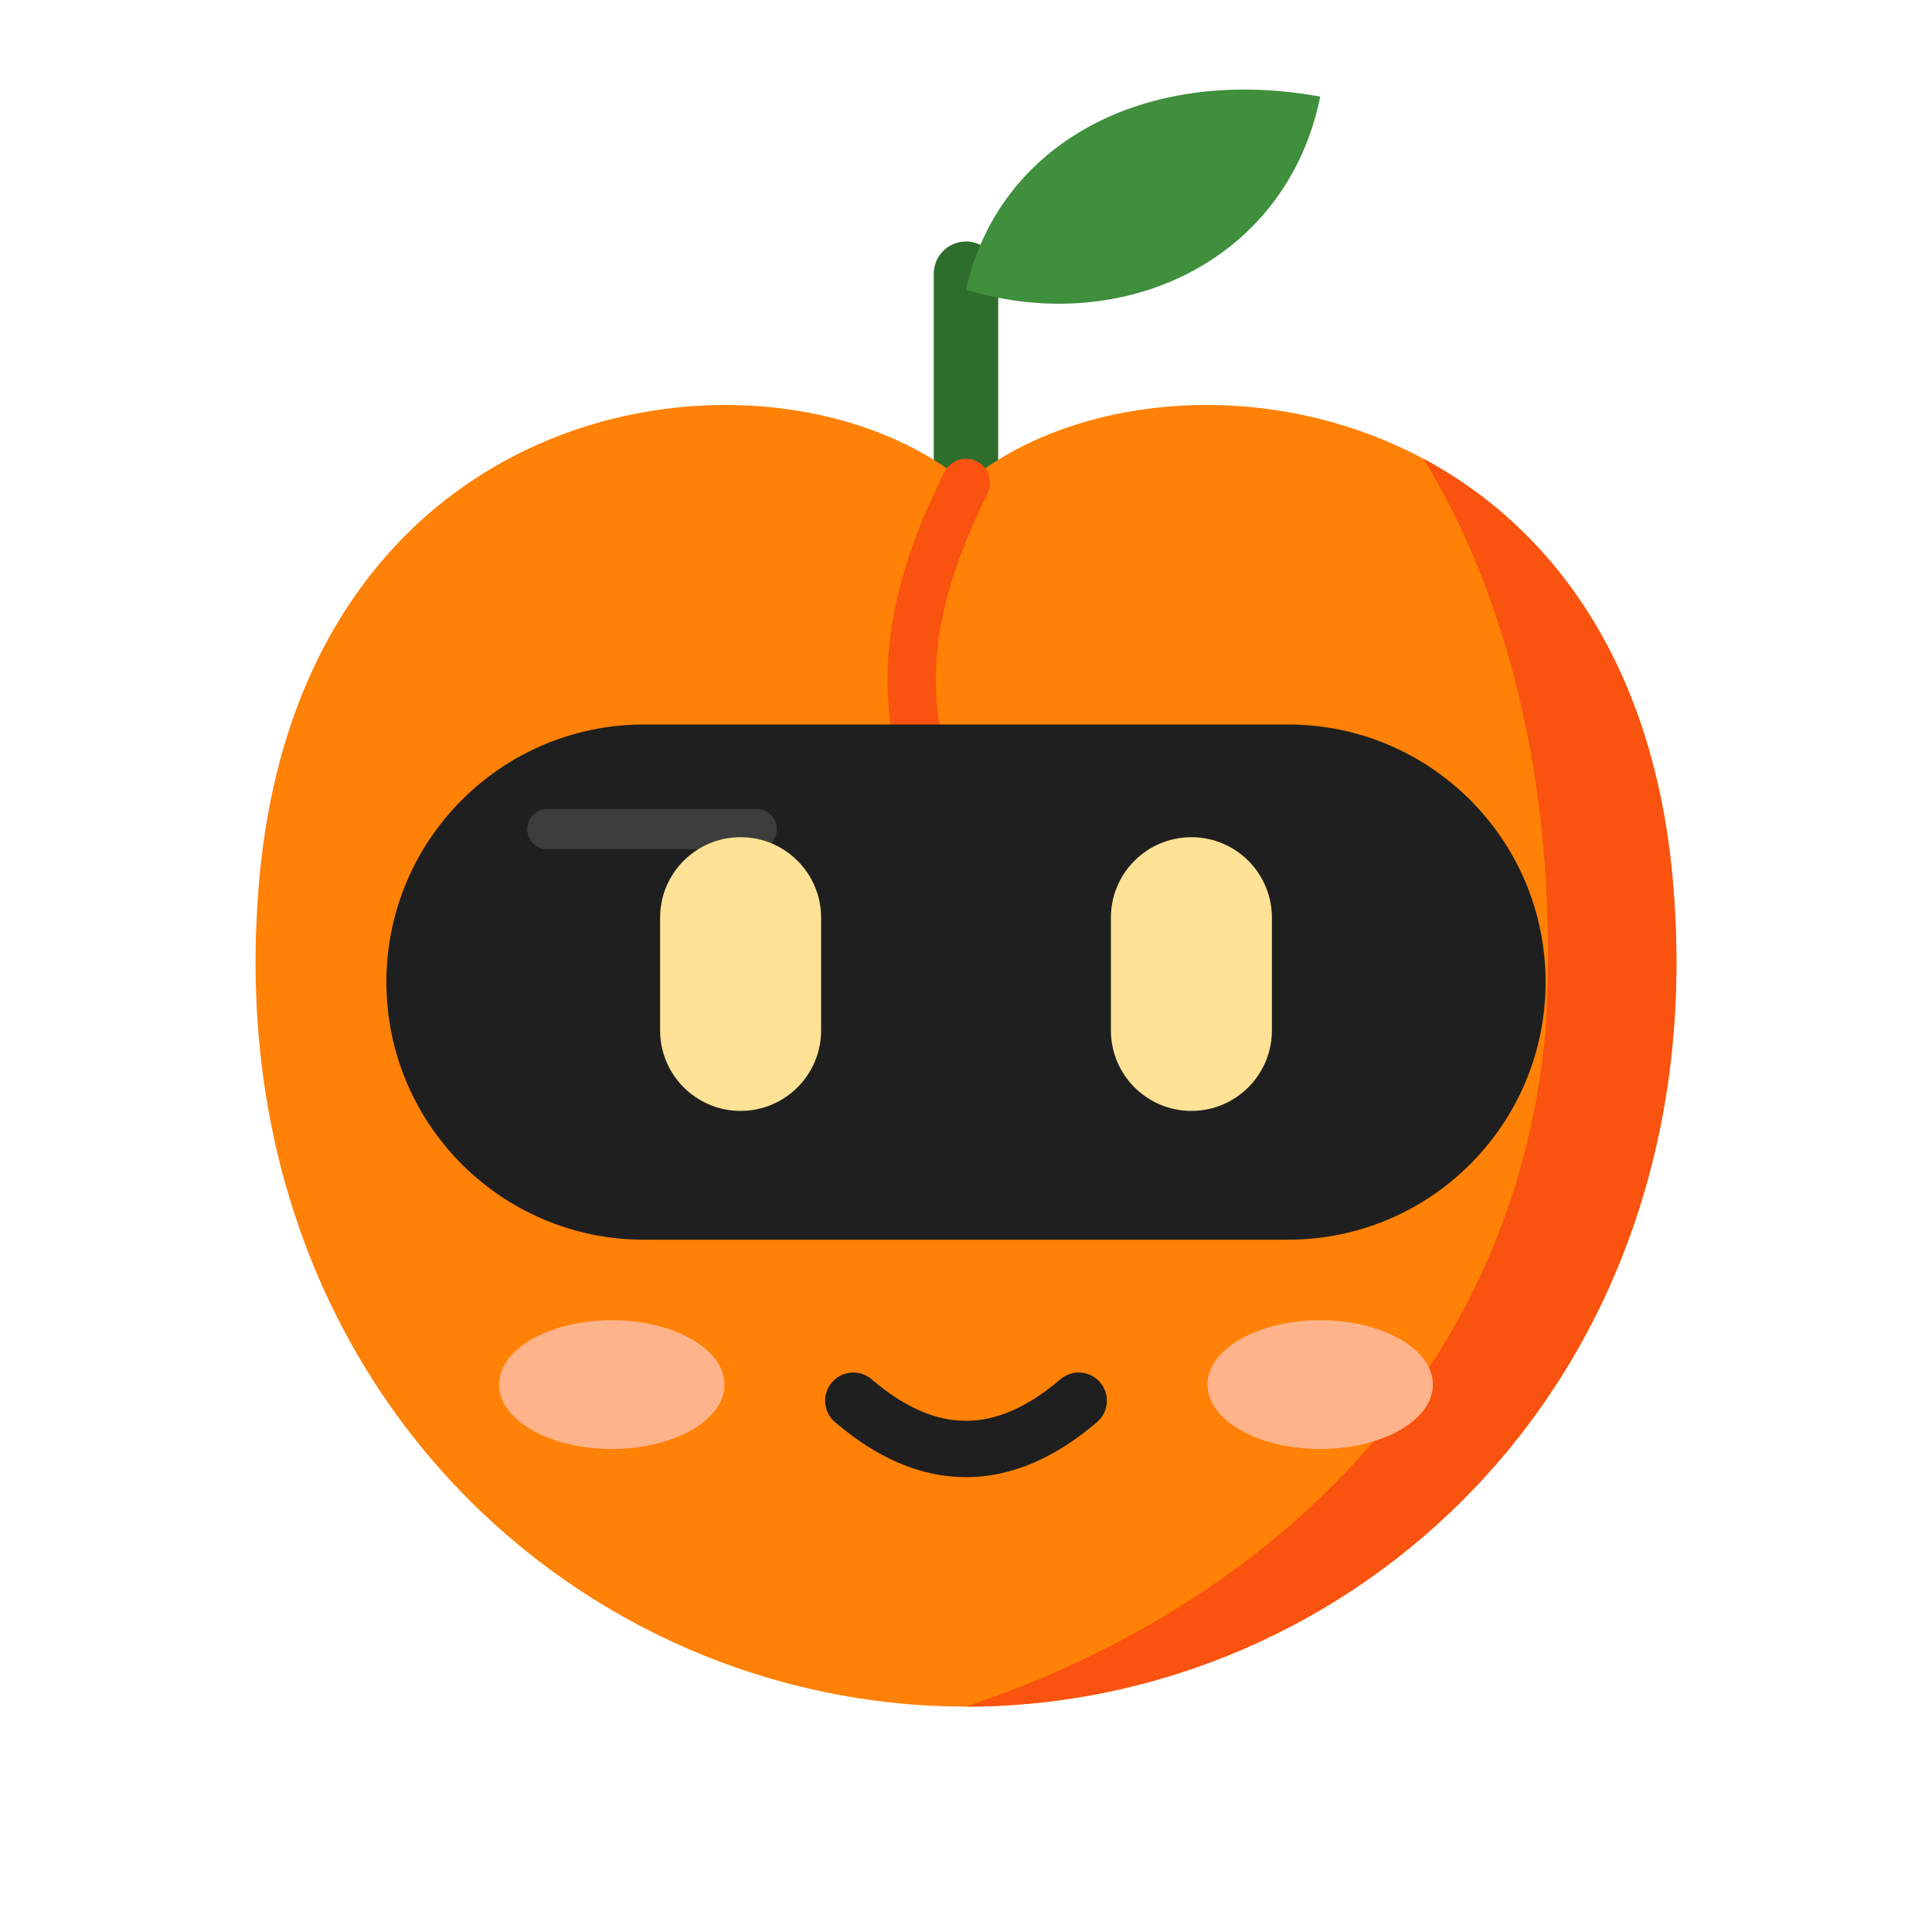
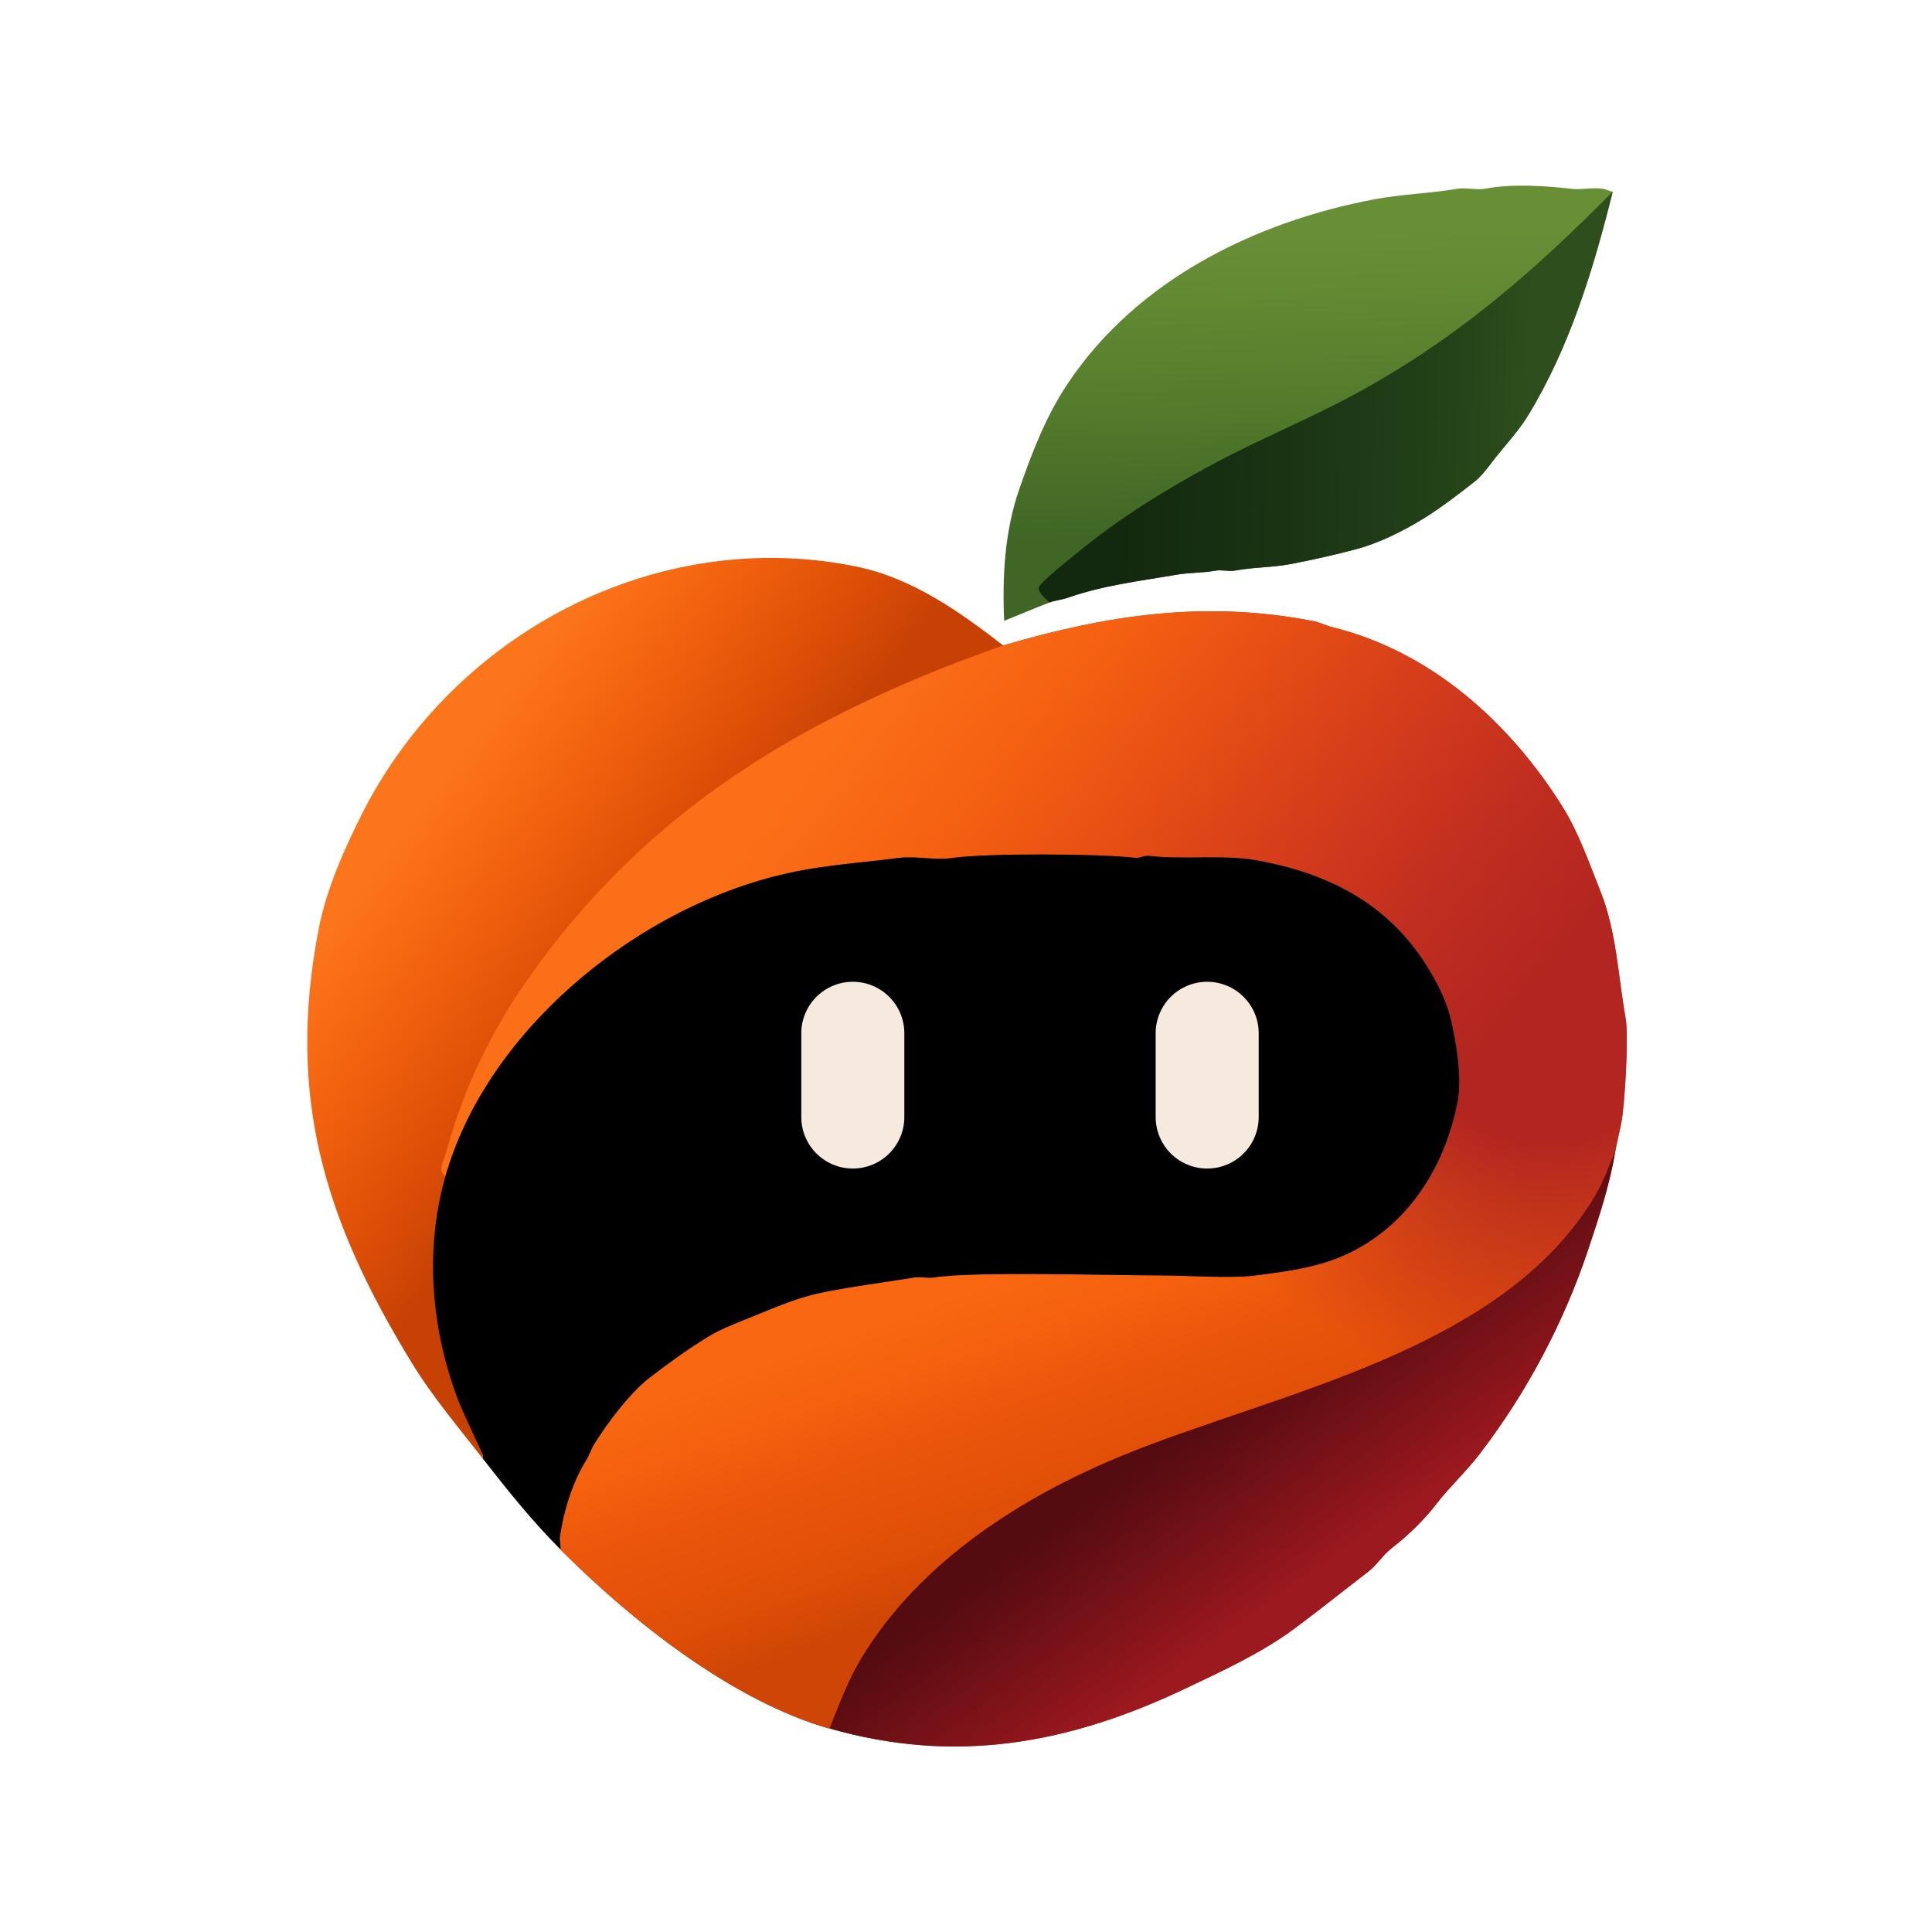
<svg xmlns="http://www.w3.org/2000/svg" viewBox="0 0 120 120" role="img" aria-label="Peach mascot">
  <defs>
-     <clipPath id="body">
-       <path d="M60 30 C48 20 18 24 16 56 C14 86 36 106 60 106 C84 106 106 86 104 56 C102 24 72 20 60 30 Z" />
+     <linearGradient id="leaf-fill" gradientUnits="userSpaceOnUse" x1="78.39" y1="12.9" x2="79.1" y2="34.86">
+       <stop offset="0.083" stop-color="#688F36" />
+       <stop offset="0.250" stop-color="#628A33" />
+       <stop offset="0.417" stop-color="#5A822F" />
+       <stop offset="0.583" stop-color="#517A2B" />
+       <stop offset="0.750" stop-color="#487028" />
+       <stop offset="0.917" stop-color="#3F6625" />
+     </linearGradient>
+     <linearGradient id="leaf-dark-fill" gradientUnits="userSpaceOnUse" x1="67.17" y1="27.59" x2="97.84" y2="28.29">
+       <stop offset="0.083" stop-color="#13290F" />
+       <stop offset="0.250" stop-color="#162E11" />
+       <stop offset="0.417" stop-color="#1A3413" />
+       <stop offset="0.583" stop-color="#1E3B16" />
+       <stop offset="0.750" stop-color="#244318" />
+       <stop offset="0.917" stop-color="#2E4F1D" />
+     </linearGradient>
+     <linearGradient id="body-fill" gradientUnits="userSpaceOnUse" x1="26.51" y1="46.4" x2="44.23" y2="59.69">
+       <stop offset="0.083" stop-color="#FC751B" />
+       <stop offset="0.250" stop-color="#F86A13" />
+       <stop offset="0.417" stop-color="#EF5F0D" />
+       <stop offset="0.583" stop-color="#E45509" />
+       <stop offset="0.750" stop-color="#D84B06" />
+       <stop offset="0.917" stop-color="#C74105" />
+     </linearGradient>
+     <linearGradient id="dark-lobe-fill" gradientUnits="userSpaceOnUse" x1="69.96" y1="89.94" x2="78.24" y2="101.51">
+       <stop offset="0.083" stop-color="#540C11" />
+       <stop offset="0.250" stop-color="#600D13" />
+       <stop offset="0.417" stop-color="#6F1116" />
+       <stop offset="0.583" stop-color="#7D1319" />
+       <stop offset="0.750" stop-color="#8C151B" />
+       <stop offset="0.917" stop-color="#9B191F" />
+     </linearGradient>
+     <linearGradient id="swirl-fill" gradientUnits="userSpaceOnUse" x1="55.3" y1="34.83" x2="95.88" y2="67.98">
+       <stop offset="0.083" stop-color="#FB6F18" />
+       <stop offset="0.250" stop-color="#F56111" />
+       <stop offset="0.417" stop-color="#E64E14" />
+       <stop offset="0.583" stop-color="#D43C1B" />
+       <stop offset="0.750" stop-color="#C12E20" />
+       <stop offset="0.917" stop-color="#B22520" />
+     </linearGradient>
+     <linearGradient id="swirl-lower-fill" gradientUnits="userSpaceOnUse" x1="54.89" y1="80.1" x2="61.94" y2="100.36">
+       <stop offset="0.083" stop-color="#F96711" />
+       <stop offset="0.250" stop-color="#F5610E" />
+       <stop offset="0.417" stop-color="#EC570C" />
+       <stop offset="0.583" stop-color="#E7520B" />
+       <stop offset="0.750" stop-color="#DD4E06" />
+       <stop offset="0.917" stop-color="#CE4505" />
+     </linearGradient>
+     <radialGradient id="swirl-fade" gradientUnits="userSpaceOnUse" cx="96.09" cy="62.11" r="24.61">
+       <stop offset="0.357" stop-color="#000000" stop-opacity="0" />
+       <stop offset="1" stop-color="#000000" stop-opacity="1" />
+     </radialGradient>
+     <mask id="swirl-lower-mask" mask-type="alpha" maskUnits="userSpaceOnUse" x="0" y="0" width="120" height="120">
+       <rect width="120" height="120" fill="url(#swirl-fade)" />
+     </mask>
+     <clipPath id="swirl-lower-clip">
+       <path d="M31.64 98.44L37.5 77.93L82.03 76.17L89.65 66.21L105.47 66.21L105.47 114.84L31.64 114.84Z" />
    </clipPath>
  </defs>
-   <path d="M60 31 V17" stroke="#2E6E2C" stroke-width="4" stroke-linecap="round" fill="none" />
-   <path d="M60 18 C62 9 71 4 82 6 C80 16 70 21 60 18 Z" fill="#3F8F3C" />
-   <path d="M60 30 C48 20 18 24 16 56 C14 86 36 106 60 106 C84 106 106 86 104 56 C102 24 72 20 60 30 Z" fill="#FF8105" />
-   <path d="M86 25 C97 31 104 42 104 56 C106 86 84 106 60 106 C78 100 94 86 96 64 C97 48 93 34 86 25 Z" fill="#FA520F" clip-path="url(#body)" />
-   <path d="M60 30 C57 36 56 41 57 46" stroke="#FA520F" stroke-width="3" stroke-linecap="round" fill="none" />
-   <rect x="24" y="45" width="72" height="32" rx="16" fill="#1F1F1F" />
-   <path d="M34 51.5 H47" stroke="#3D3D3D" stroke-width="2.5" stroke-linecap="round" fill="none" />
-   <rect x="41" y="52" width="10" height="17" rx="5" fill="#FFE295" />
-   <rect x="69" y="52" width="10" height="17" rx="5" fill="#FFE295" />
-   <ellipse cx="38" cy="86" rx="7" ry="4" fill="#FFB38A" />
-   <ellipse cx="82" cy="86" rx="7" ry="4" fill="#FFB38A" />
-   <path d="M53 87 Q60 93 67 87" stroke="#1F1F1F" stroke-width="3.5" stroke-linecap="round" fill="none" />
+   <path id="leaf" d="M62.37 38.56C62.25 35.81 62.4 33 63.31 30.38C64.11 28.08 64.97 25.83 66.35 23.78C70.65 17.36 78 13.77 85.36 12.38C87.05 12.06 88.8 12.02 90.49 11.73C91.06 11.63 91.68 11.82 92.25 11.72C93.94 11.4 95.95 11.54 97.65 11.73C98.28 11.8 98.96 11.62 99.58 11.73C99.78 11.76 99.96 11.88 100.17 11.9C99 16.62 97.51 21.55 94.92 25.79C94.28 26.84 93.43 27.71 92.69 28.68C92.35 29.13 91.98 29.62 91.52 29.97C90.51 30.76 89.52 31.52 88.43 32.2C87.13 33 85.63 33.75 84.16 34.13C82.82 34.49 81.48 34.78 80.13 35.04C79.03 35.25 77.82 35.23 76.7 35.44C76.3 35.51 75.87 35.37 75.47 35.45C74.67 35.59 73.85 35.56 73.06 35.7C70.79 36.09 68.55 36.35 66.34 37.12C65.96 37.26 65.56 37.28 65.19 37.42C64.24 37.79 63.31 38.18 62.37 38.56Z" fill="url(#leaf-fill)" />
+   <path id="leaf-dark" d="M65.19 37.42C65.19 37.42 64.46 36.82 64.51 36.51C64.56 36.18 66.56 34.63 66.92 34.33C69.52 32.18 72.37 30.43 75.33 28.83C78.22 27.28 81.26 26.05 84.14 24.49C90.42 21.09 95.19 16.94 100.17 11.9C99 16.62 97.51 21.55 94.92 25.79C94.28 26.84 93.43 27.71 92.69 28.68C92.35 29.13 91.98 29.62 91.52 29.97C90.51 30.76 89.52 31.52 88.43 32.2C87.13 33 85.63 33.75 84.16 34.13C82.82 34.49 81.48 34.78 80.13 35.04C79.03 35.25 77.82 35.23 76.7 35.44C76.3 35.51 75.87 35.37 75.47 35.45C74.67 35.59 73.85 35.56 73.06 35.7C70.79 36.09 68.55 36.35 66.34 37.12C65.96 37.26 65.56 37.28 65.19 37.42Z" fill="url(#leaf-dark-fill)" />
+   <path id="body" d="M62.31 40.09C68.78 38.19 74.87 37.27 81.58 38.58C81.97 38.65 82.34 38.85 82.73 38.95C88.88 40.46 93.75 44.85 97.04 50.09C98.05 51.7 98.69 53.57 99.39 55.32C100.41 57.85 100.5 60.62 100.97 63.25C101.17 64.35 100.92 68.57 100.71 69.7C100.6 70.29 100.44 70.88 100.34 71.46C99.99 73.56 99.33 75.57 98.65 77.6C97.14 82.14 94.82 86.5 91.92 90.29C91.17 91.28 89.95 92.46 89.29 93.32C88.51 94.35 87.48 95.36 86.45 96.15C85.9 96.58 85.51 97.22 84.96 97.64C83.44 98.8 81.96 100 80.42 101.14C78.35 102.68 75.89 103.8 73.56 104.91C66.34 108.33 59.32 109.59 51.53 107.36C45.46 105.62 39.23 100.67 34.81 96.24C34.74 93.08 33.14 91.21 30.03 90.65C28.52 88.71 26.88 86.78 25.59 84.67C20.1 75.72 17.78 68.02 19.81 57.62C20.27 55.25 21.4 52.69 22.51 50.5C28.21 39.29 40.8 32.66 53.19 35.19C56.65 35.9 59.6 37.99 62.31 40.09Z" fill="url(#body-fill)" />
+   <path id="dark-lobe" d="M100.34 71.46C99.99 73.56 99.33 75.57 98.65 77.6C97.14 82.14 94.82 86.5 91.92 90.29C91.17 91.28 89.95 92.46 89.29 93.32C88.51 94.35 87.48 95.36 86.45 96.15C85.9 96.58 85.51 97.22 84.96 97.64C83.44 98.8 81.96 100 80.42 101.14C78.35 102.68 75.89 103.8 73.56 104.91C66.34 108.33 59.32 109.59 51.53 107.36C52.12 105.85 52.67 104.34 53.52 102.94C57.13 97 63.43 92.97 69.73 90.39C79.35 86.46 93.34 83.94 99.08 74.24C99.59 73.38 99.93 72.38 100.34 71.47Z" fill="url(#dark-lobe-fill)" />
+   <path id="swirl" d="M62.31 40.09C68.78 38.19 74.87 37.27 81.58 38.58C81.97 38.65 82.34 38.85 82.73 38.95C88.88 40.46 93.75 44.85 97.04 50.09C98.05 51.7 98.69 53.57 99.39 55.32C100.41 57.85 100.5 60.62 100.97 63.25C101.17 64.35 100.92 68.57 100.71 69.7C100.6 70.29 100.44 70.88 100.34 71.46C99.93 72.38 99.59 73.38 99.08 74.24C93.34 83.94 79.35 86.46 69.73 90.39C63.43 92.97 57.13 97 53.52 102.94C52.67 104.34 52.12 105.85 51.49 107.36C45.46 105.62 39.23 100.67 34.81 96.24C34.84 95.96 34.74 95.65 34.79 95.36C35.04 93.77 35.56 92.05 36.43 90.66C36.62 90.36 36.71 90.01 36.9 89.71C37.72 88.39 39.11 86.53 40.35 85.57C41.5 84.69 42.66 83.84 43.9 83.08C44.58 82.65 45.36 82.33 46.11 82.03C47.71 81.4 49.3 80.65 50.99 80.3C52.91 79.9 54.84 79.67 56.77 79.35C57.17 79.28 57.6 79.41 58 79.35C60.45 78.95 68.96 79.22 72.04 79.22C73.72 79.22 76.47 79.42 78.01 79.22C79.73 78.99 81.42 78.79 83.06 78.15C87.25 76.49 89.74 72.63 90.54 68.39C90.82 66.93 90.45 64.79 90.13 63.38C89.87 62.22 89.29 61.07 88.66 60.06C86.2 56.08 82.42 54.2 77.96 53.42C75.98 53.08 73.48 53.4 71.36 53.16C71.05 53.12 70.81 53.32 70.51 53.28C68.29 53.02 61.29 52.98 59.14 53.29C58.05 53.45 56.89 53.15 55.8 53.29C53.04 53.65 50.73 53.74 47.96 54.47C39.15 56.77 30.16 64.17 27.64 73.15C27.66 72.99 27.43 72.88 27.41 72.72C27.37 72.4 27.62 71.9 27.71 71.59C28.72 67.8 30.4 64.26 32.63 61.04C40.15 50.21 50.12 44.38 62.31 40.09Z" fill="url(#swirl-fill)" />
+   <g clip-path="url(#swirl-lower-clip)" mask="url(#swirl-lower-mask)">
+     <path id="swirl-lower" d="M62.31 40.09C68.78 38.19 74.87 37.27 81.58 38.58C81.97 38.65 82.34 38.85 82.73 38.95C88.88 40.46 93.75 44.85 97.04 50.09C98.05 51.7 98.69 53.57 99.39 55.32C100.41 57.85 100.5 60.62 100.97 63.25C101.17 64.35 100.92 68.57 100.71 69.7C100.6 70.29 100.44 70.88 100.34 71.46C99.93 72.38 99.59 73.38 99.08 74.24C93.34 83.94 79.35 86.46 69.73 90.39C63.43 92.97 57.13 97 53.52 102.94C52.67 104.34 52.12 105.85 51.49 107.36C45.46 105.62 39.23 100.67 34.81 96.24C34.84 95.96 34.74 95.65 34.79 95.36C35.04 93.77 35.56 92.05 36.43 90.66C36.62 90.36 36.71 90.01 36.9 89.71C37.72 88.39 39.11 86.53 40.35 85.57C41.5 84.69 42.66 83.84 43.9 83.08C44.58 82.65 45.36 82.33 46.11 82.03C47.71 81.4 49.3 80.65 50.99 80.3C52.91 79.9 54.84 79.67 56.77 79.35C57.17 79.28 57.6 79.41 58 79.35C60.45 78.95 68.96 79.22 72.04 79.22C73.72 79.22 76.47 79.42 78.01 79.22C79.73 78.99 81.42 78.79 83.06 78.15C87.25 76.49 89.74 72.63 90.54 68.39C90.82 66.93 90.45 64.79 90.13 63.38C89.87 62.22 89.29 61.07 88.66 60.06C86.2 56.08 82.42 54.2 77.96 53.42C75.98 53.08 73.48 53.4 71.36 53.16C71.05 53.12 70.81 53.32 70.51 53.28C68.29 53.02 61.29 52.98 59.14 53.29C58.05 53.45 56.89 53.15 55.8 53.29C53.04 53.65 50.73 53.74 47.96 54.47C39.15 56.77 30.16 64.17 27.64 73.15C27.66 72.99 27.43 72.88 27.41 72.72C27.37 72.4 27.62 71.9 27.71 71.59C28.72 67.8 30.4 64.26 32.63 61.04C40.15 50.21 50.12 44.38 62.31 40.09Z" fill="url(#swirl-lower-fill)" />
+   </g>
+   <path id="band" d="M34.81 96.24C34.84 95.96 34.74 95.65 34.79 95.36C35.04 93.77 35.56 92.05 36.43 90.66C36.62 90.36 36.71 90.01 36.9 89.71C37.72 88.39 39.11 86.53 40.35 85.57C41.5 84.69 42.66 83.84 43.9 83.08C44.58 82.65 45.36 82.33 46.11 82.03C47.71 81.4 49.3 80.65 50.99 80.3C52.91 79.9 54.84 79.67 56.77 79.35C57.17 79.28 57.6 79.41 58 79.35C60.45 78.95 68.96 79.22 72.04 79.22C73.72 79.22 76.47 79.42 78.01 79.22C79.73 78.99 81.42 78.79 83.06 78.15C87.25 76.49 89.74 72.63 90.54 68.39C90.82 66.93 90.45 64.79 90.13 63.38C89.87 62.22 89.29 61.07 88.66 60.06C86.2 56.08 82.42 54.2 77.96 53.42C75.98 53.08 73.48 53.4 71.36 53.16C71.05 53.12 70.81 53.32 70.51 53.28C68.29 53.02 61.29 52.98 59.14 53.29C58.05 53.45 56.89 53.15 55.8 53.29C53.04 53.65 50.73 53.74 47.96 54.47C39.15 56.77 30.16 64.17 27.64 73.15C26.35 77.75 26.8 82.79 28.56 87.22C28.76 87.72 29.99 90.36 30 90.37C30.03 90.46 29.99 90.57 30.03 90.65C31.54 92.59 33.08 94.5 34.81 96.24Z" fill="#000000" />
+   <rect id="eye-left" x="49.77" y="60.98" width="6.4" height="11.6" rx="3.2" fill="#F5EADD" />
+   <rect id="eye-right" x="71.78" y="60.98" width="6.4" height="11.6" rx="3.2" fill="#F5EADD" />
</svg>
